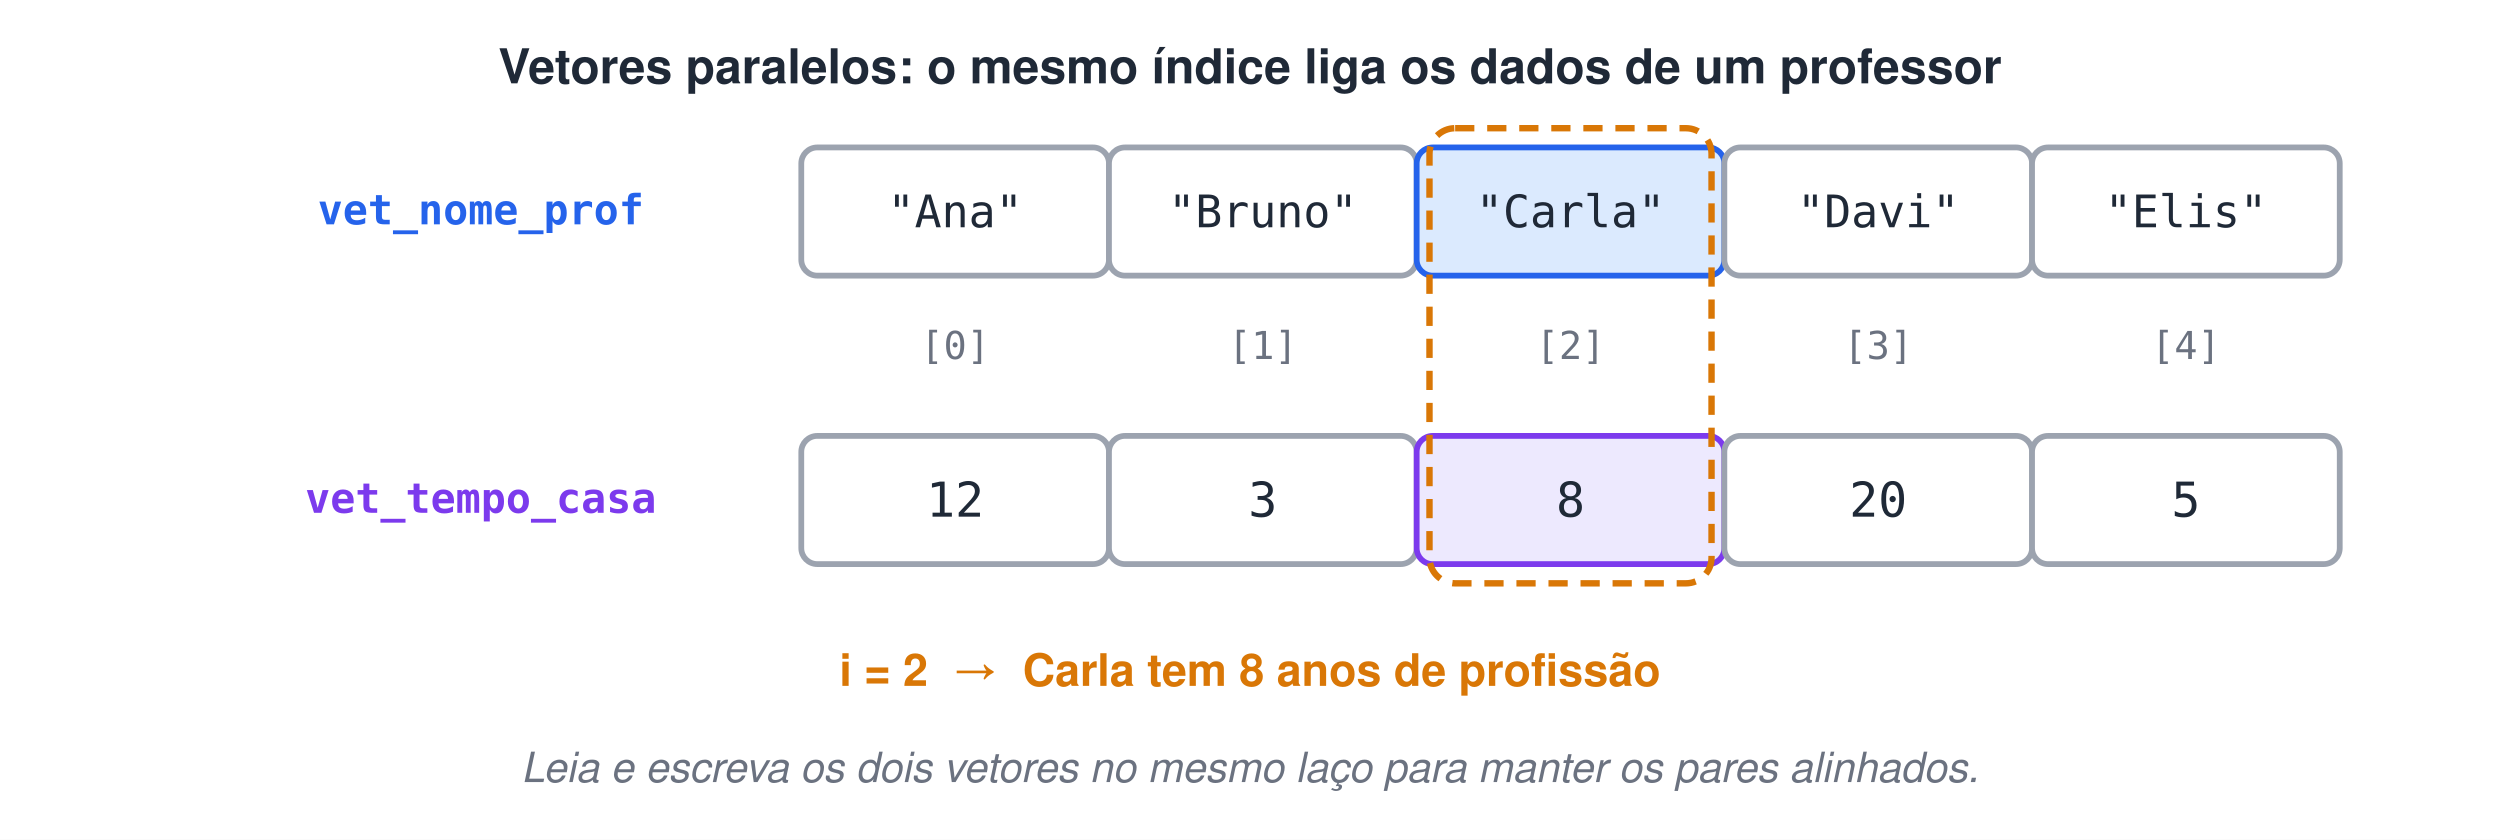
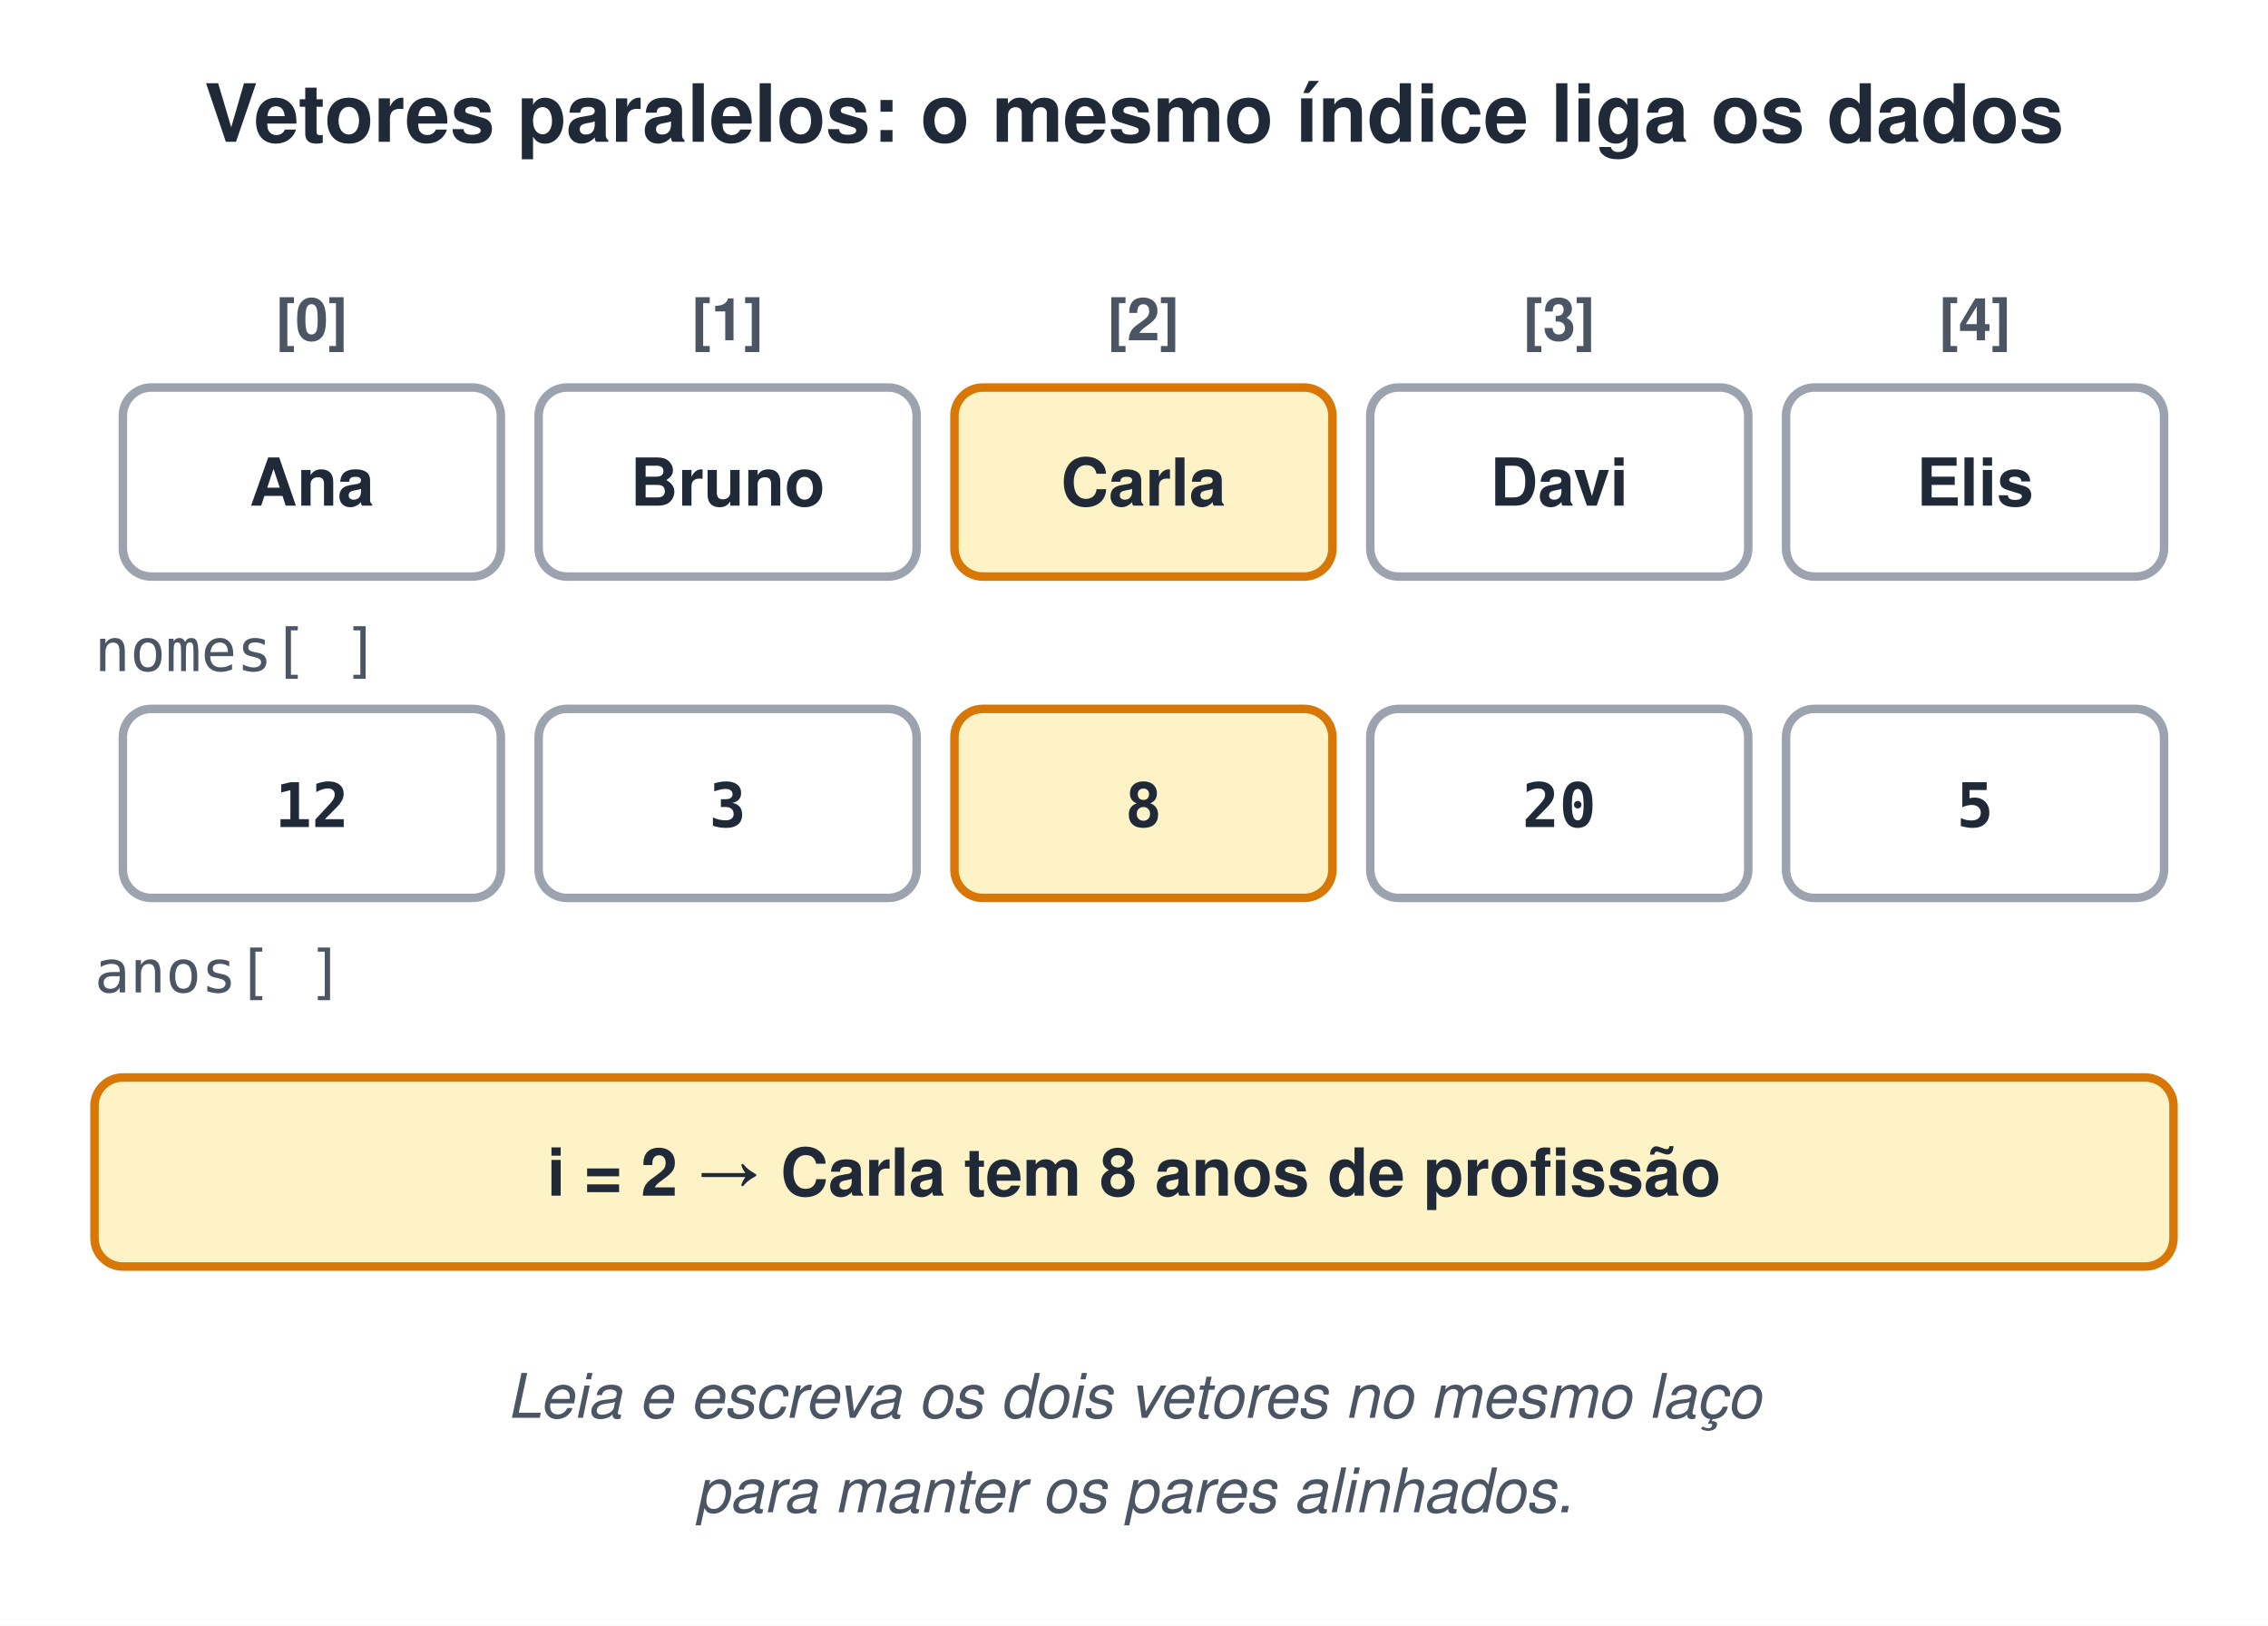
- <svg xmlns="http://www.w3.org/2000/svg" width="780" height="262" viewBox="0 0 780 262">
-   <style>text{font-family:Helvetica, Arial, 'DejaVu Sans', sans-serif}.m{font-family:Menlo, Consolas, 'DejaVu Sans Mono', monospace}</style>
-   <rect width="100%" height="100%" fill="#ffffff" />
-   <text x="390" y="26" font-size="15" font-weight="bold" fill="#1F2937" text-anchor="middle">Vetores paralelos: o mesmo índice liga os dados de um professor</text>
-   <text x="150" y="70" class="m" font-size="13" font-weight="bold" fill="#2563EB" text-anchor="middle">vet_nome_prof</text>
-   <text x="150" y="160" class="m" font-size="13" font-weight="bold" fill="#7C3AED" text-anchor="middle">vet_tempo_casa</text>
-   <rect x="250" y="46" width="96" height="40" rx="5" fill="#fff" stroke="#9CA3AF" stroke-width="1.8" />
-   <text x="298" y="70.9" class="m" font-size="14" fill="#1F2937" text-anchor="middle">"Ana"</text>
-   <rect x="346" y="46" width="96" height="40" rx="5" fill="#fff" stroke="#9CA3AF" stroke-width="1.8" />
-   <text x="394" y="70.9" class="m" font-size="14" fill="#1F2937" text-anchor="middle">"Bruno"</text>
-   <rect x="442" y="46" width="96" height="40" rx="5" fill="#DBEAFE" stroke="#2563EB" stroke-width="1.8" />
-   <text x="490" y="70.9" class="m" font-size="14" fill="#1F2937" text-anchor="middle">"Carla"</text>
-   <rect x="538" y="46" width="96" height="40" rx="5" fill="#fff" stroke="#9CA3AF" stroke-width="1.8" />
-   <text x="586" y="70.9" class="m" font-size="14" fill="#1F2937" text-anchor="middle">"Davi"</text>
-   <rect x="634" y="46" width="96" height="40" rx="5" fill="#fff" stroke="#9CA3AF" stroke-width="1.8" />
-   <text x="682" y="70.9" class="m" font-size="14" fill="#1F2937" text-anchor="middle">"Elis"</text>
-   <rect x="250" y="136" width="96" height="40" rx="5" fill="#fff" stroke="#9CA3AF" stroke-width="1.8" />
-   <text x="298" y="161.2" class="m" font-size="15" fill="#1F2937" text-anchor="middle">12</text>
-   <rect x="346" y="136" width="96" height="40" rx="5" fill="#fff" stroke="#9CA3AF" stroke-width="1.8" />
-   <text x="394" y="161.2" class="m" font-size="15" fill="#1F2937" text-anchor="middle">3</text>
-   <rect x="442" y="136" width="96" height="40" rx="5" fill="#EDE9FE" stroke="#7C3AED" stroke-width="1.8" />
-   <text x="490" y="161.2" class="m" font-size="15" fill="#1F2937" text-anchor="middle">8</text>
-   <rect x="538" y="136" width="96" height="40" rx="5" fill="#fff" stroke="#9CA3AF" stroke-width="1.8" />
-   <text x="586" y="161.2" class="m" font-size="15" fill="#1F2937" text-anchor="middle">20</text>
-   <rect x="634" y="136" width="96" height="40" rx="5" fill="#fff" stroke="#9CA3AF" stroke-width="1.8" />
-   <text x="682" y="161.2" class="m" font-size="15" fill="#1F2937" text-anchor="middle">5</text>
-   <text x="298" y="112" class="m" font-size="12" fill="#6B7280" text-anchor="middle">[0]</text>
-   <text x="394" y="112" class="m" font-size="12" fill="#6B7280" text-anchor="middle">[1]</text>
-   <text x="490" y="112" class="m" font-size="12" fill="#6B7280" text-anchor="middle">[2]</text>
-   <text x="586" y="112" class="m" font-size="12" fill="#6B7280" text-anchor="middle">[3]</text>
-   <text x="682" y="112" class="m" font-size="12" fill="#6B7280" text-anchor="middle">[4]</text>
-   <rect x="446" y="40" width="88" height="142" rx="8" fill="none" stroke="#D97706" stroke-width="2" stroke-dasharray="6 4" />
-   <text x="390" y="214" font-size="14" font-weight="bold" fill="#D97706" text-anchor="middle">i = 2  →  Carla tem 8 anos de profissão</text>
-   <text x="390" y="244" font-size="13" font-style="italic" fill="#6B7280" text-anchor="middle">Leia e escreva os dois vetores no mesmo laço para manter os pares alinhados.</text>
+ <svg xmlns="http://www.w3.org/2000/svg" width="480" height="344" viewBox="0 0 480 344">
+   <style>text{white-space:pre;font-family:Helvetica,Arial,sans-serif;font-size:14px;fill:#1F2937}.t{font-size:17px;font-weight:bold}.b{font-weight:bold}.m{font-family:Menlo,Consolas,monospace;font-size:13px}.s{font-size:12.5px;fill:#4B5563}.n{font-size:13px;font-style:italic;fill:#4B5563}.c{text-anchor:middle}.r{text-anchor:end}.xB{fill:#DBEAFE;stroke:#2563EB}.xG{fill:#DCFCE7;stroke:#16A34A}.xO{fill:#FEF3C7;stroke:#D97706}.xP{fill:#EDE9FE;stroke:#7C3AED}.xR{fill:#FEE2E2;stroke:#DC2626}.xY{fill:#F3F4F6;stroke:#9CA3AF}.xW{fill:#fff;stroke:#9CA3AF}.xT{fill:#CCFBF1;stroke:#0D9488}.xK{fill:#FCE7F3;stroke:#DB2777}rect,ellipse,polygon{stroke-width:1.8}.l{stroke:#6B7280;stroke-width:1.8;fill:none}.d{stroke-dasharray:5 4}</style>
+   <defs>
+     <marker id="a" viewBox="0 0 10 10" refX="9" refY="5" markerWidth="7" markerHeight="7" orient="auto-start-reverse">
+       <path d="M0,0L10,5L0,10z" fill="#6B7280" />
+     </marker>
+   </defs>
+   <rect width="100%" height="100%" fill="#fff" />
+   <text x="240.0" y="30" class="t c">Vetores paralelos: o mesmo índice liga os dados</text>
+   <text x="66" y="72" class="s b c">[0]</text>
+   <rect x="26" y="82" width="80" height="40" rx="6" class="xW" />
+   <text x="66" y="107" class="b c">Ana</text>
+   <rect x="26" y="150" width="80" height="40" rx="6" class="xW" />
+   <text x="66" y="175" class="m b c">12</text>
+   <text x="154" y="72" class="s b c">[1]</text>
+   <rect x="114" y="82" width="80" height="40" rx="6" class="xW" />
+   <text x="154" y="107" class="b c">Bruno</text>
+   <rect x="114" y="150" width="80" height="40" rx="6" class="xW" />
+   <text x="154" y="175" class="m b c">3</text>
+   <text x="242" y="72" class="s b c">[2]</text>
+   <rect x="202" y="82" width="80" height="40" rx="6" class="xO" />
+   <text x="242" y="107" class="b c">Carla</text>
+   <rect x="202" y="150" width="80" height="40" rx="6" class="xO" />
+   <text x="242" y="175" class="m b c">8</text>
+   <text x="330" y="72" class="s b c">[3]</text>
+   <rect x="290" y="82" width="80" height="40" rx="6" class="xW" />
+   <text x="330" y="107" class="b c">Davi</text>
+   <rect x="290" y="150" width="80" height="40" rx="6" class="xW" />
+   <text x="330" y="175" class="m b c">20</text>
+   <text x="418" y="72" class="s b c">[4]</text>
+   <rect x="378" y="82" width="80" height="40" rx="6" class="xW" />
+   <text x="418" y="107" class="b c">Elis</text>
+   <rect x="378" y="150" width="80" height="40" rx="6" class="xW" />
+   <text x="418" y="175" class="m b c">5</text>
+   <text x="20" y="142" class="m s">nomes[ ]</text>
+   <text x="20" y="210" class="m s">anos[ ]</text>
+   <rect x="20" y="228" width="440" height="40" rx="6" class="xO" />
+   <text x="240" y="253" class="b c">i = 2 → Carla tem 8 anos de profissão</text>
+   <text x="240.0" y="300" class="n c">Leia e escreva os dois vetores no mesmo laço</text>
+   <text x="240.0" y="320" class="n c">para manter os pares alinhados.</text>
</svg>
